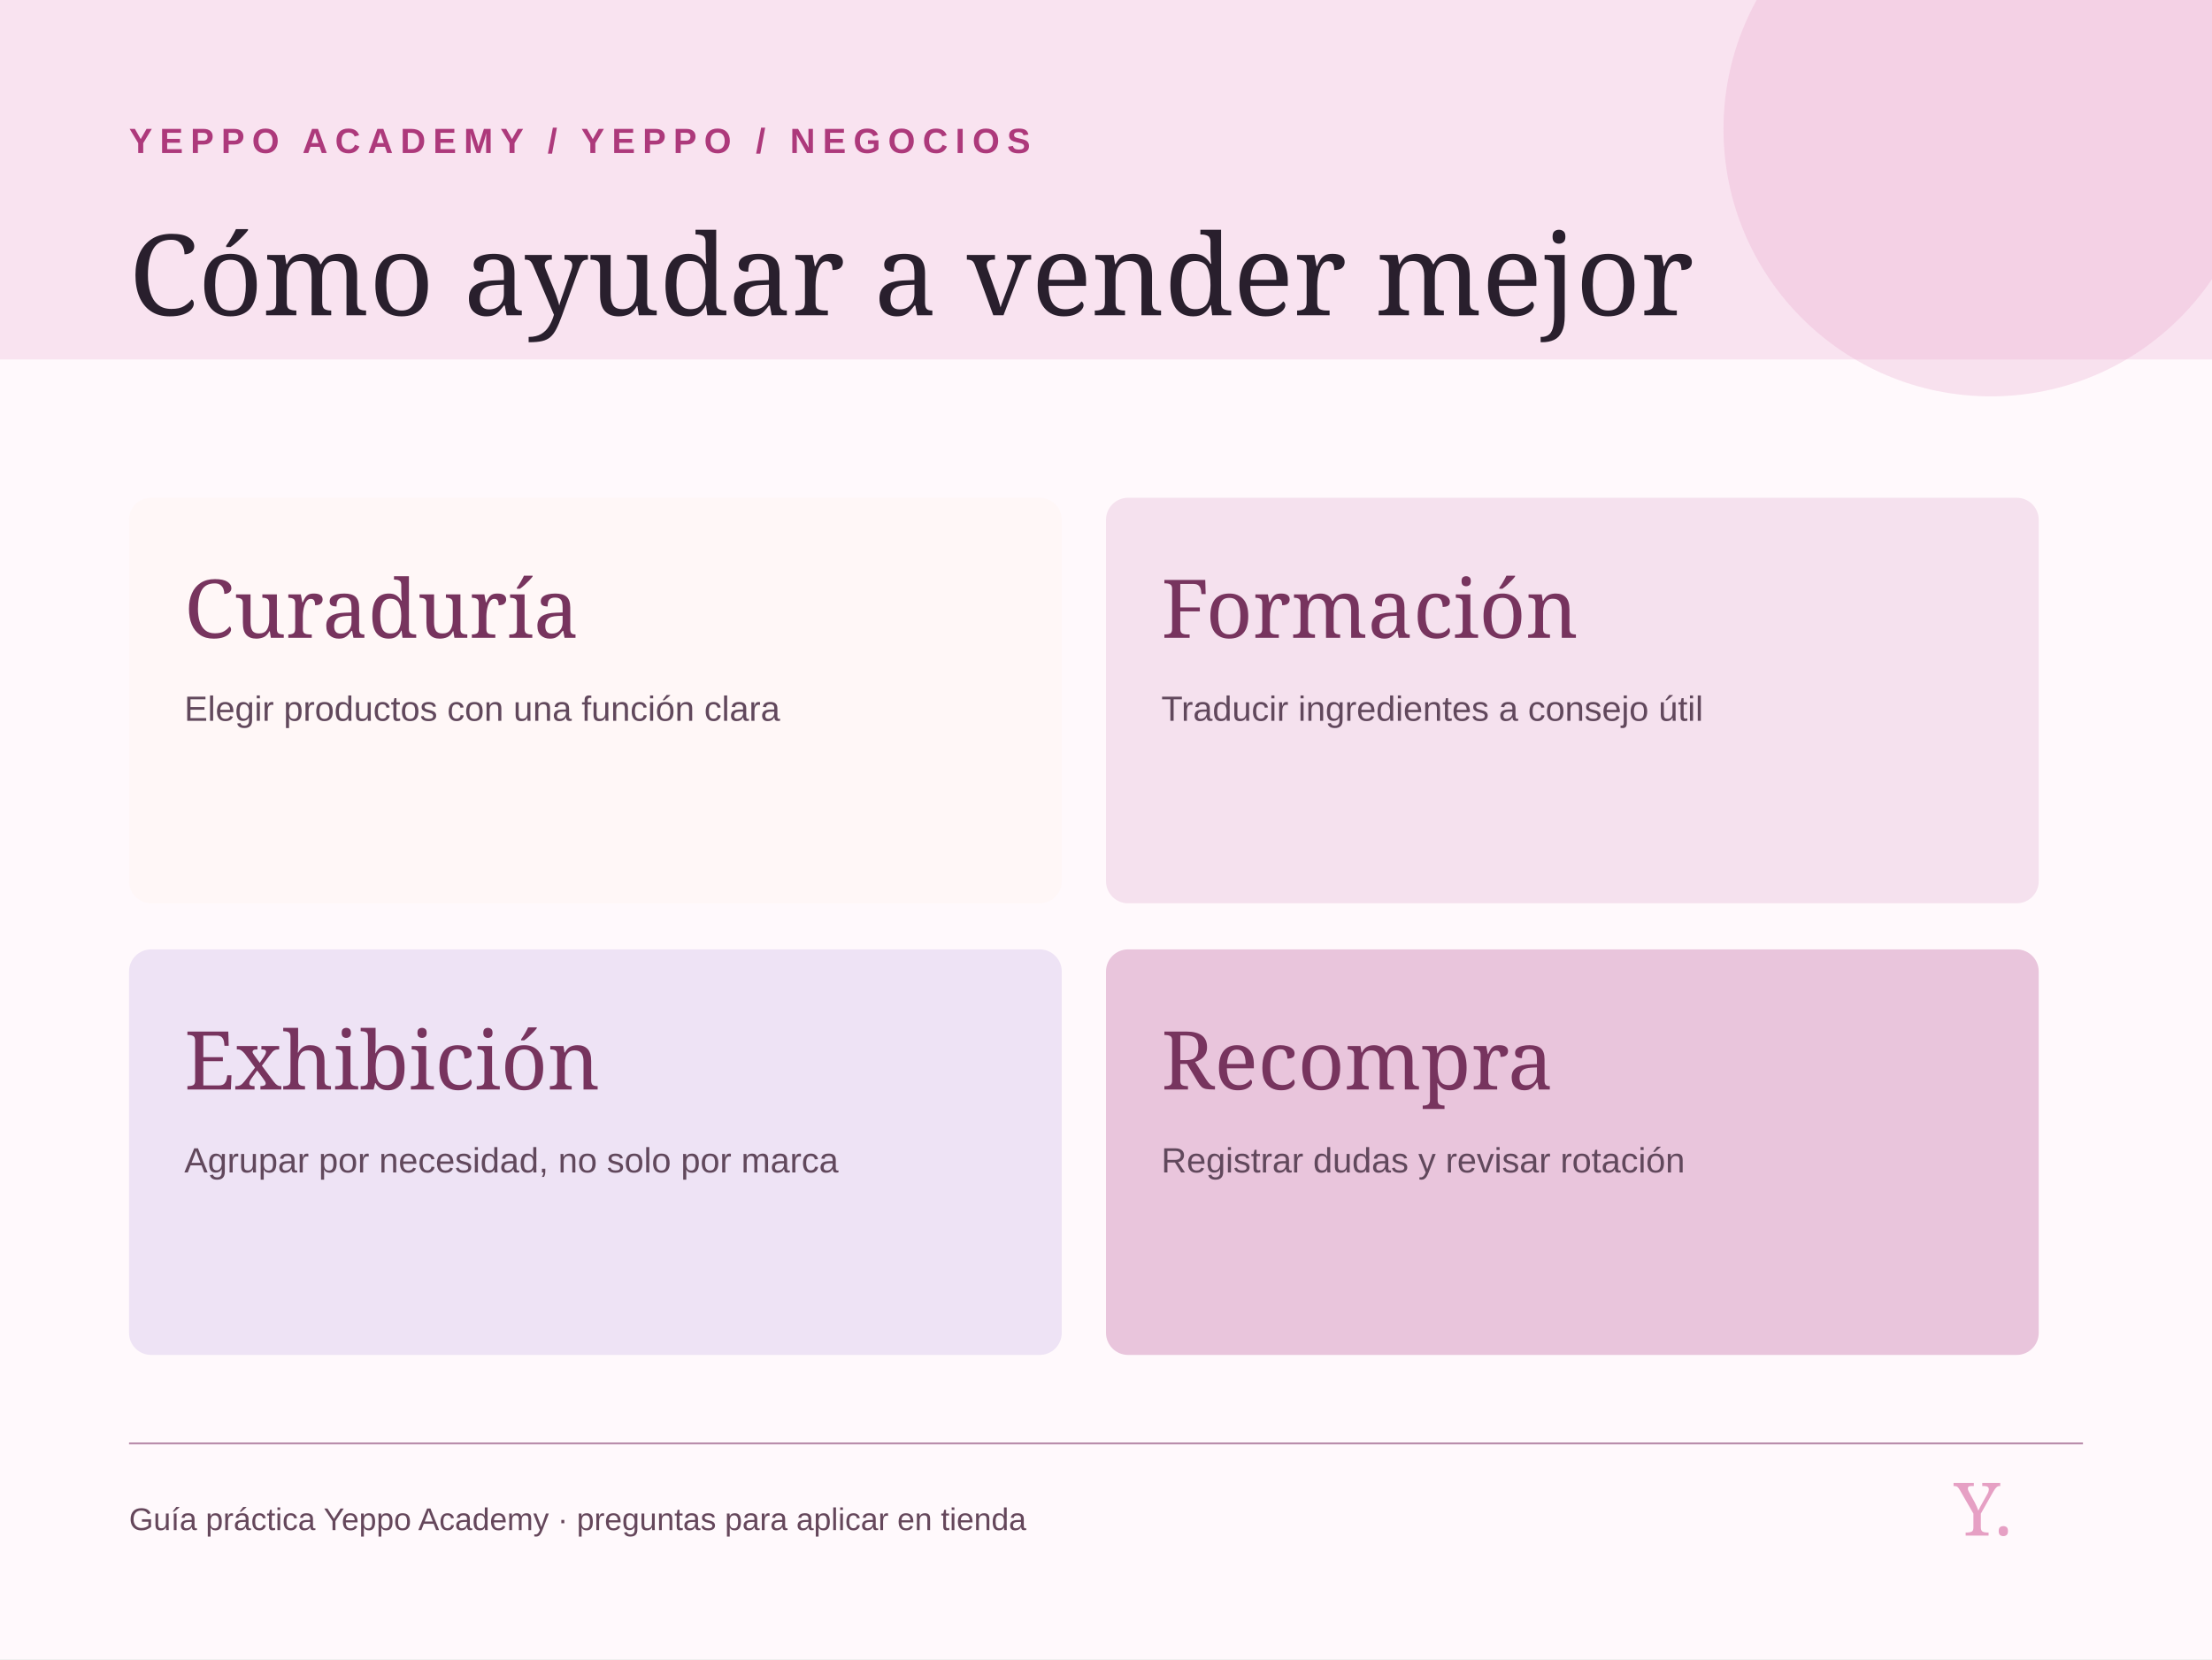
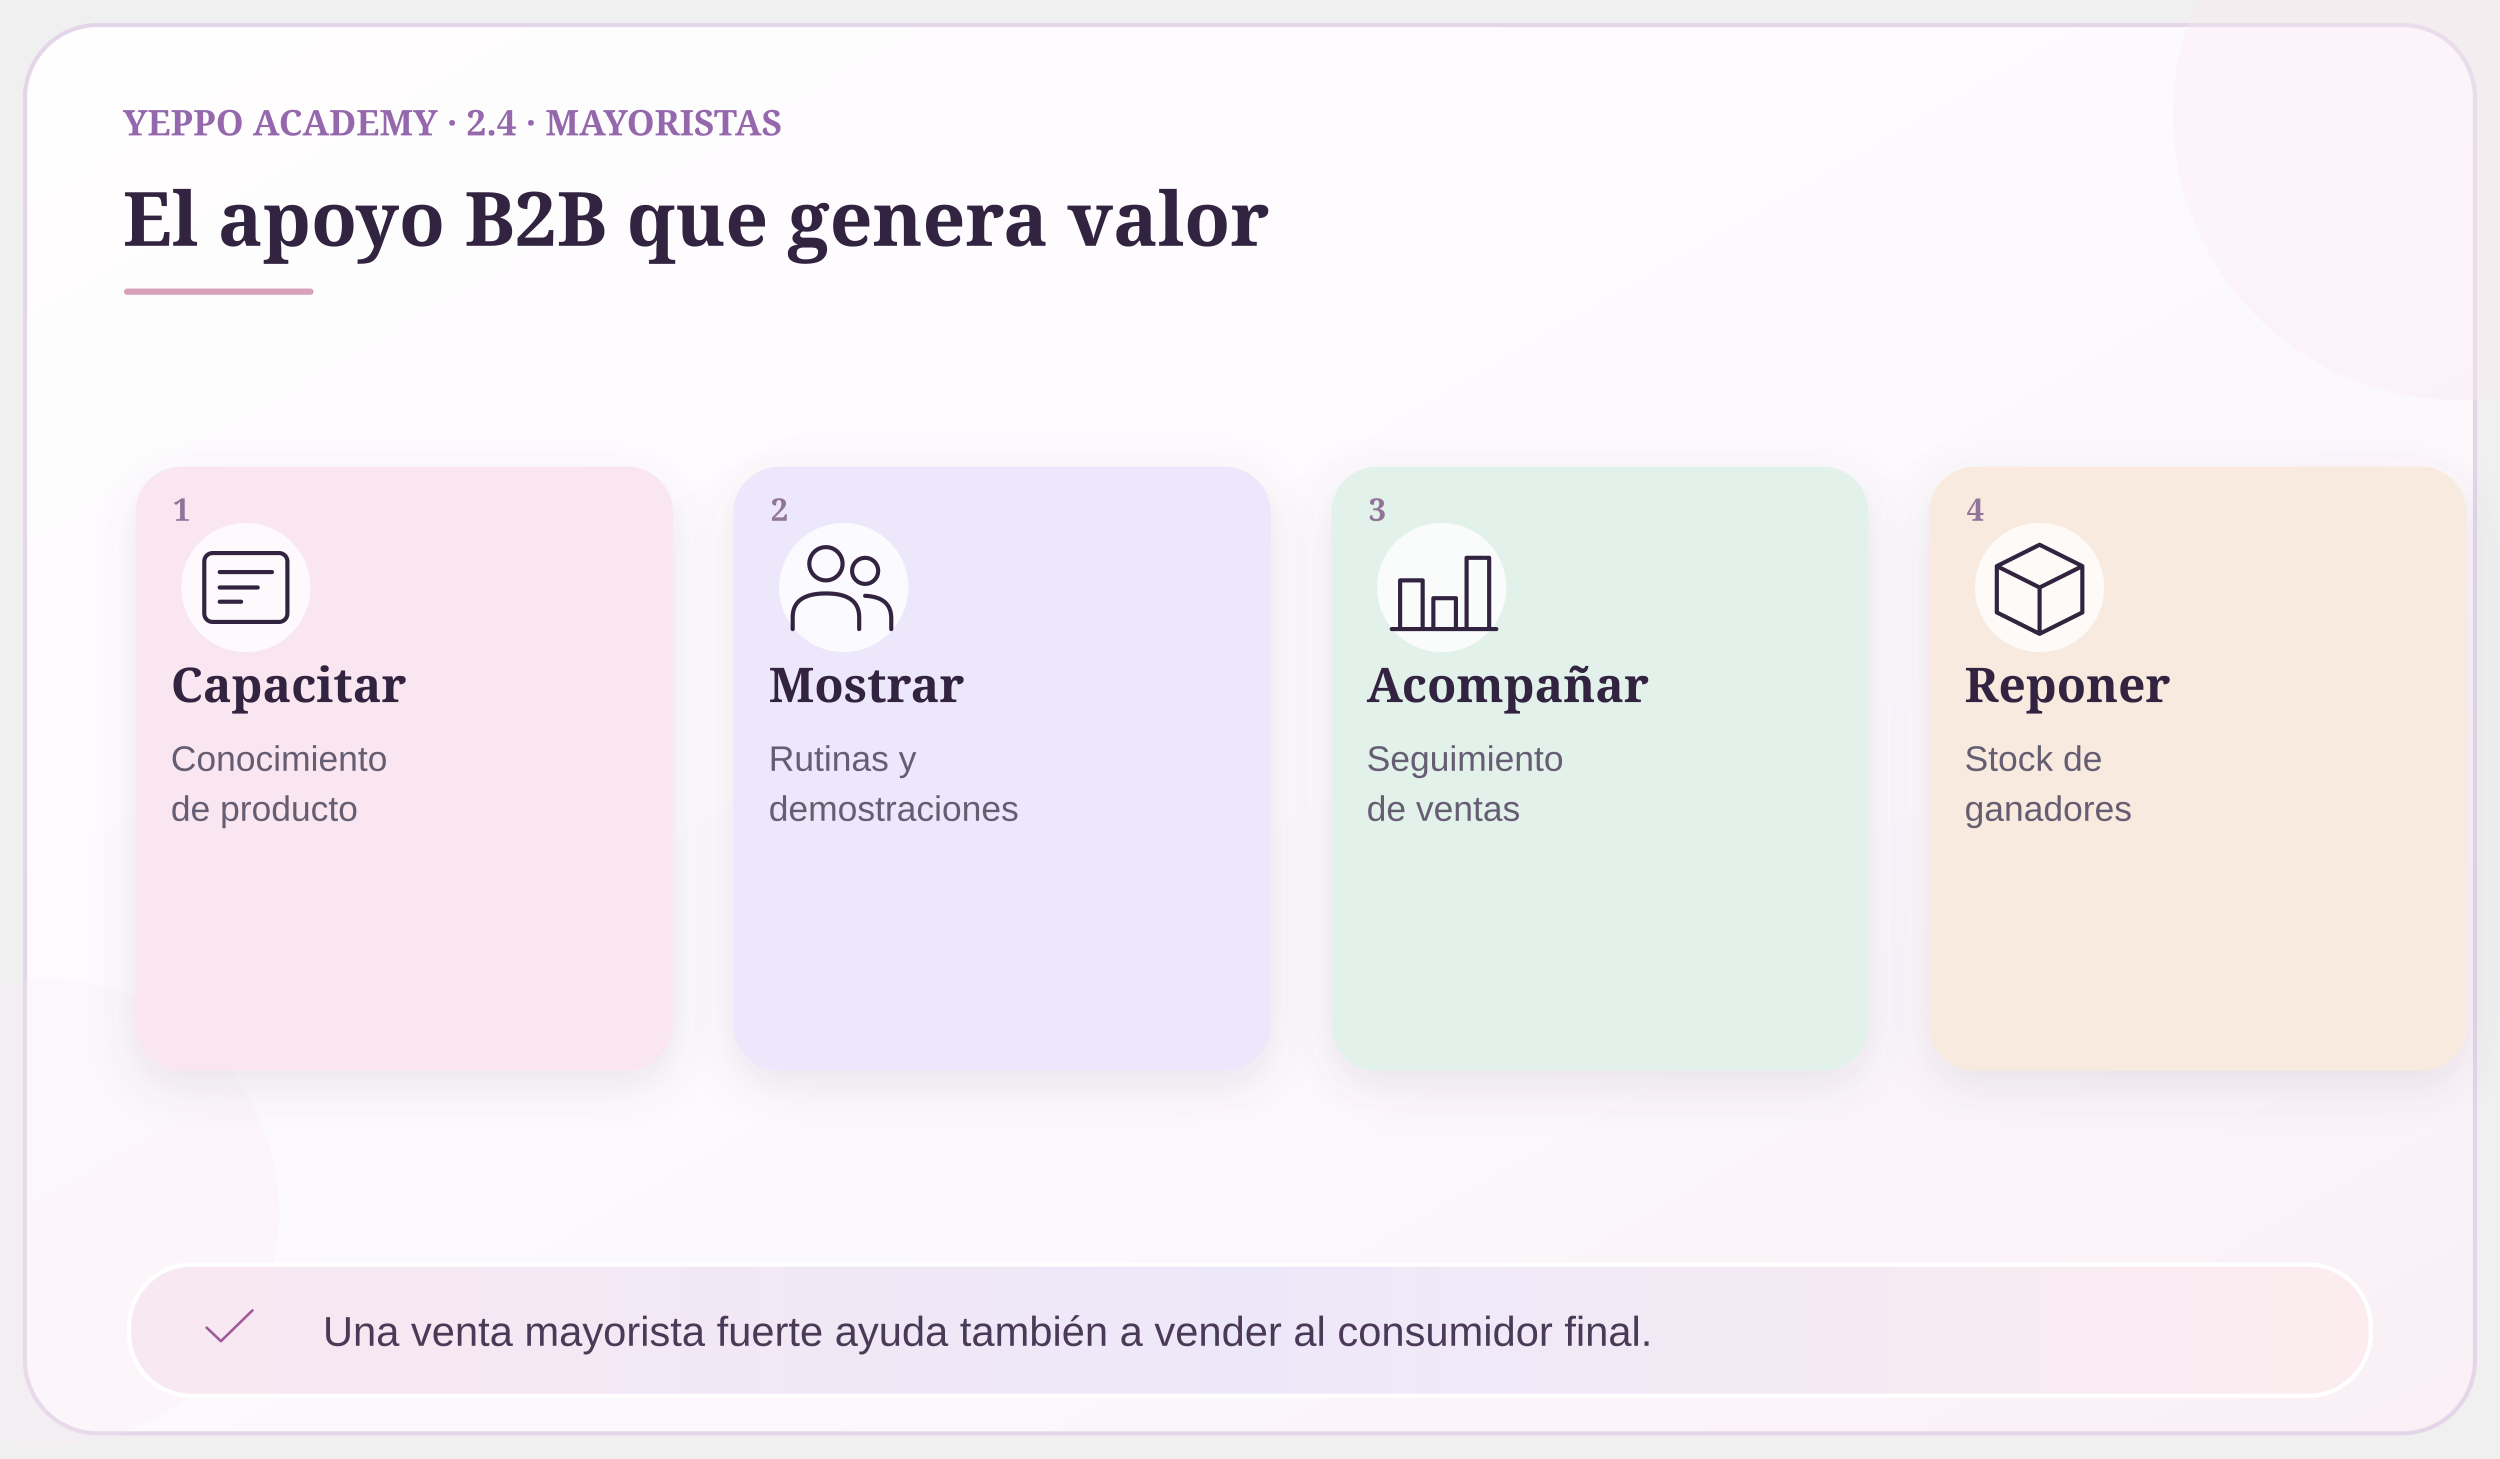
- <svg xmlns="http://www.w3.org/2000/svg" width="1200" height="900" viewBox="0 0 1200 900" role="img" aria-labelledby="title desc">
-   <style>.ey{font:700 19px Arial,sans-serif;letter-spacing:4px;fill:#ad397b}.title{font:normal 61px Georgia,serif;fill:#291f2d}.head{font:normal 44px Georgia,serif;fill:#77345e}.body{font:19px Arial,sans-serif;fill:#61485c}.foot{font:17px Arial,sans-serif;fill:#65475b}</style>
-   <rect width="1200" height="900" fill="#fff9fc" />
-   <path d="M0 0 H1200 V195 H0Z" fill="#f9e3f0" />
-   <circle cx="1080" cy="70" r="145" fill="#e7a1c8" opacity=".28" />
-   <text x="70" y="83" class="ey">YEPPO ACADEMY  /  YEPPO / NEGOCIOS</text>
-   <text x="70" y="171" class="title">Cómo ayudar a vender mejor</text>
-   <rect x="70" y="270" width="506" height="220" rx="12" fill="#fff7f7" />
-   <text x="100" y="346" class="head">Curaduría</text>
-   <text x="100" y="391" class="body">Elegir productos con una función clara</text>
-   <rect x="600" y="270" width="506" height="220" rx="12" fill="#f5e1ee" />
-   <text x="630" y="346" class="head">Formación</text>
-   <text x="630" y="391" class="body">Traducir ingredientes a consejo útil</text>
-   <rect x="70" y="515" width="506" height="220" rx="12" fill="#eee3f5" />
-   <text x="100" y="591" class="head">Exhibición</text>
-   <text x="100" y="636" class="body">Agrupar por necesidad, no solo por marca</text>
-   <rect x="600" y="515" width="506" height="220" rx="12" fill="#e9c5dc" />
-   <text x="630" y="591" class="head">Recompra</text>
-   <text x="630" y="636" class="body">Registrar dudas y revisar rotación</text>
-   <path d="M70 783 H1130" stroke="#b88aa9" />
-   <text x="70" y="830" class="foot">Guía práctica Yeppo Academy · preguntas para aplicar en tienda</text>
-   <text x="1060" y="833" fill="#e6a0c4" font-family="Georgia" font-size="40">Y.</text>
+ <svg xmlns="http://www.w3.org/2000/svg" width="1200" height="700" viewBox="0 0 1200 700" role="img" aria-labelledby="t d">
+   <defs>
+     <linearGradient id="bg" x1="0" x2="1" y1="0" y2="1">
+       <stop stop-color="#fffefe" />
+       <stop offset=".60" stop-color="#fcf9fd" />
+       <stop offset="1" stop-color="#faf0f6" />
+     </linearGradient>
+     <linearGradient id="skin" x1="0" x2="0" y1="0" y2="1">
+       <stop stop-color="#fad6c8" />
+       <stop offset="1" stop-color="#edb0c0" />
+     </linearGradient>
+     <linearGradient id="foot" x1="0" x2="1">
+       <stop stop-color="#f8e8f1" />
+       <stop offset=".5" stop-color="#ede8f9" />
+       <stop offset="1" stop-color="#fcecef" />
+     </linearGradient>
+     <filter id="shadow" x="-20%" y="-30%" width="150%" height="180%">
+       <feDropShadow dx="0" dy="7" stdDeviation="11" flood-color="#695a78" flood-opacity=".13" />
+     </filter>
+   </defs>
+   <rect x="12" y="12" width="1176" height="676" rx="35" fill="url(#bg)" stroke="#e4d6e8" stroke-width="2" />
+   <circle cx="1180" cy="55" r="137" fill="#fae6f0" opacity=".33" />
+   <circle cx="22" cy="582" r="112" fill="#f8e4f3" opacity=".2" />
+   <text x="59" y="65" font-family="Georgia,serif" font-size="17" font-weight="700" fill="#9567ac" text-anchor="start">YEPPO ACADEMY · 2.4 · MAYORISTAS</text>
+   <text x="59" y="118" font-family="Georgia,serif" font-size="36" font-weight="700" fill="#322440" text-anchor="start">El apoyo B2B que genera valor</text>
+   <path d="M61 140h88" stroke="#d7a1bb" stroke-width="3" stroke-linecap="round" />
+   <g filter="url(#shadow)">
+     <rect x="65" y="224" width="258" height="290" rx="22" fill="#f9e6f0" />
+   </g>
+   <circle cx="118" cy="282" r="31" fill="#fff" opacity=".77" />
+   <g transform="translate(118 282) scale(0.57)" stroke="#322440" stroke-width="3.5" stroke-linejoin="round" stroke-linecap="round" fill="none">
+     <rect x="-35" y="-29" width="70" height="58" rx="7" />
+     <path d="M-22-13h44M-22 0h32M-22 12h18" />
+   </g>
+   <text x="83" y="250" font-family="Georgia,serif" font-size="15" font-weight="700" fill="#917599" text-anchor="start">1</text>
+   <text x="82" y="337" font-family="Georgia,serif" font-size="23" font-weight="700" fill="#322440" text-anchor="start">Capacitar</text>
+   <text x="82" y="370" font-family="Arial,sans-serif" font-size="17" font-weight="400" fill="#655d72" text-anchor="start">Conocimiento</text>
+   <text x="82" y="394" font-family="Arial,sans-serif" font-size="17" font-weight="400" fill="#655d72" text-anchor="start">de producto</text>
+   <g filter="url(#shadow)">
+     <rect x="352" y="224" width="258" height="290" rx="22" fill="#ece7fa" />
+   </g>
+   <circle cx="405" cy="282" r="31" fill="#fff" opacity=".77" />
+   <g transform="translate(405 282) scale(0.57)" stroke="#322440" stroke-width="3.5" stroke-linejoin="round" stroke-linecap="round" fill="none">
+     <circle cx="-15" cy="-20" r="14" />
+     <circle cx="18" cy="-14" r="11" />
+     <path d="M-43 35v-10q0-20 28-20t28 20v10M18 7q22 1 22 19v9" />
+   </g>
+   <text x="370" y="250" font-family="Georgia,serif" font-size="15" font-weight="700" fill="#917599" text-anchor="start">2</text>
+   <text x="369" y="337" font-family="Georgia,serif" font-size="23" font-weight="700" fill="#322440" text-anchor="start">Mostrar</text>
+   <text x="369" y="370" font-family="Arial,sans-serif" font-size="17" font-weight="400" fill="#655d72" text-anchor="start">Rutinas y</text>
+   <text x="369" y="394" font-family="Arial,sans-serif" font-size="17" font-weight="400" fill="#655d72" text-anchor="start">demostraciones</text>
+   <g filter="url(#shadow)">
+     <rect x="639" y="224" width="258" height="290" rx="22" fill="#e3f1eb" />
+   </g>
+   <circle cx="692" cy="282" r="31" fill="#fff" opacity=".77" />
+   <g transform="translate(692 282) scale(0.57)" stroke="#322440" stroke-width="3.5" stroke-linejoin="round" stroke-linecap="round" fill="none">
+     <path d="M-35 34V-6h19v40M-7 34v-25h19v25M21 34v-59h19v59M-42 35h88" />
+   </g>
+   <text x="657" y="250" font-family="Georgia,serif" font-size="15" font-weight="700" fill="#917599" text-anchor="start">3</text>
+   <text x="656" y="337" font-family="Georgia,serif" font-size="23" font-weight="700" fill="#322440" text-anchor="start">Acompañar</text>
+   <text x="656" y="370" font-family="Arial,sans-serif" font-size="17" font-weight="400" fill="#655d72" text-anchor="start">Seguimiento</text>
+   <text x="656" y="394" font-family="Arial,sans-serif" font-size="17" font-weight="400" fill="#655d72" text-anchor="start">de ventas</text>
+   <g filter="url(#shadow)">
+     <rect x="926" y="224" width="258" height="290" rx="22" fill="#f8eadf" />
+   </g>
+   <circle cx="979" cy="282" r="31" fill="#fff" opacity=".77" />
+   <g transform="translate(979 282) scale(0.57)" stroke="#322440" stroke-width="3.5" stroke-linejoin="round" stroke-linecap="round" fill="none">
+     <path d="M-36-18L0-36l36 18v39L0 39l-36-18ZM-36-18L0 0l36-18M0 0v39" />
+   </g>
+   <text x="944" y="250" font-family="Georgia,serif" font-size="15" font-weight="700" fill="#917599" text-anchor="start">4</text>
+   <text x="943" y="337" font-family="Georgia,serif" font-size="23" font-weight="700" fill="#322440" text-anchor="start">Reponer</text>
+   <text x="943" y="370" font-family="Arial,sans-serif" font-size="17" font-weight="400" fill="#655d72" text-anchor="start">Stock de</text>
+   <text x="943" y="394" font-family="Arial,sans-serif" font-size="17" font-weight="400" fill="#655d72" text-anchor="start">ganadores</text>
+   <rect x="62" y="607" width="1076" height="63" rx="30" fill="url(#foot)" stroke="#fff" stroke-width="2" />
+   <g transform="translate(110 638) scale(0.36)" stroke="#a05a97" stroke-width="3.5" stroke-linejoin="round" stroke-linecap="round" fill="none">
+     <path d="M-30-2l19 18L31-25" />
+   </g>
+   <text x="155" y="646" font-family="Arial,sans-serif" font-size="20" font-weight="400" fill="#4b3a57" text-anchor="start">Una venta mayorista fuerte ayuda también a vender al consumidor final.</text>
</svg>
